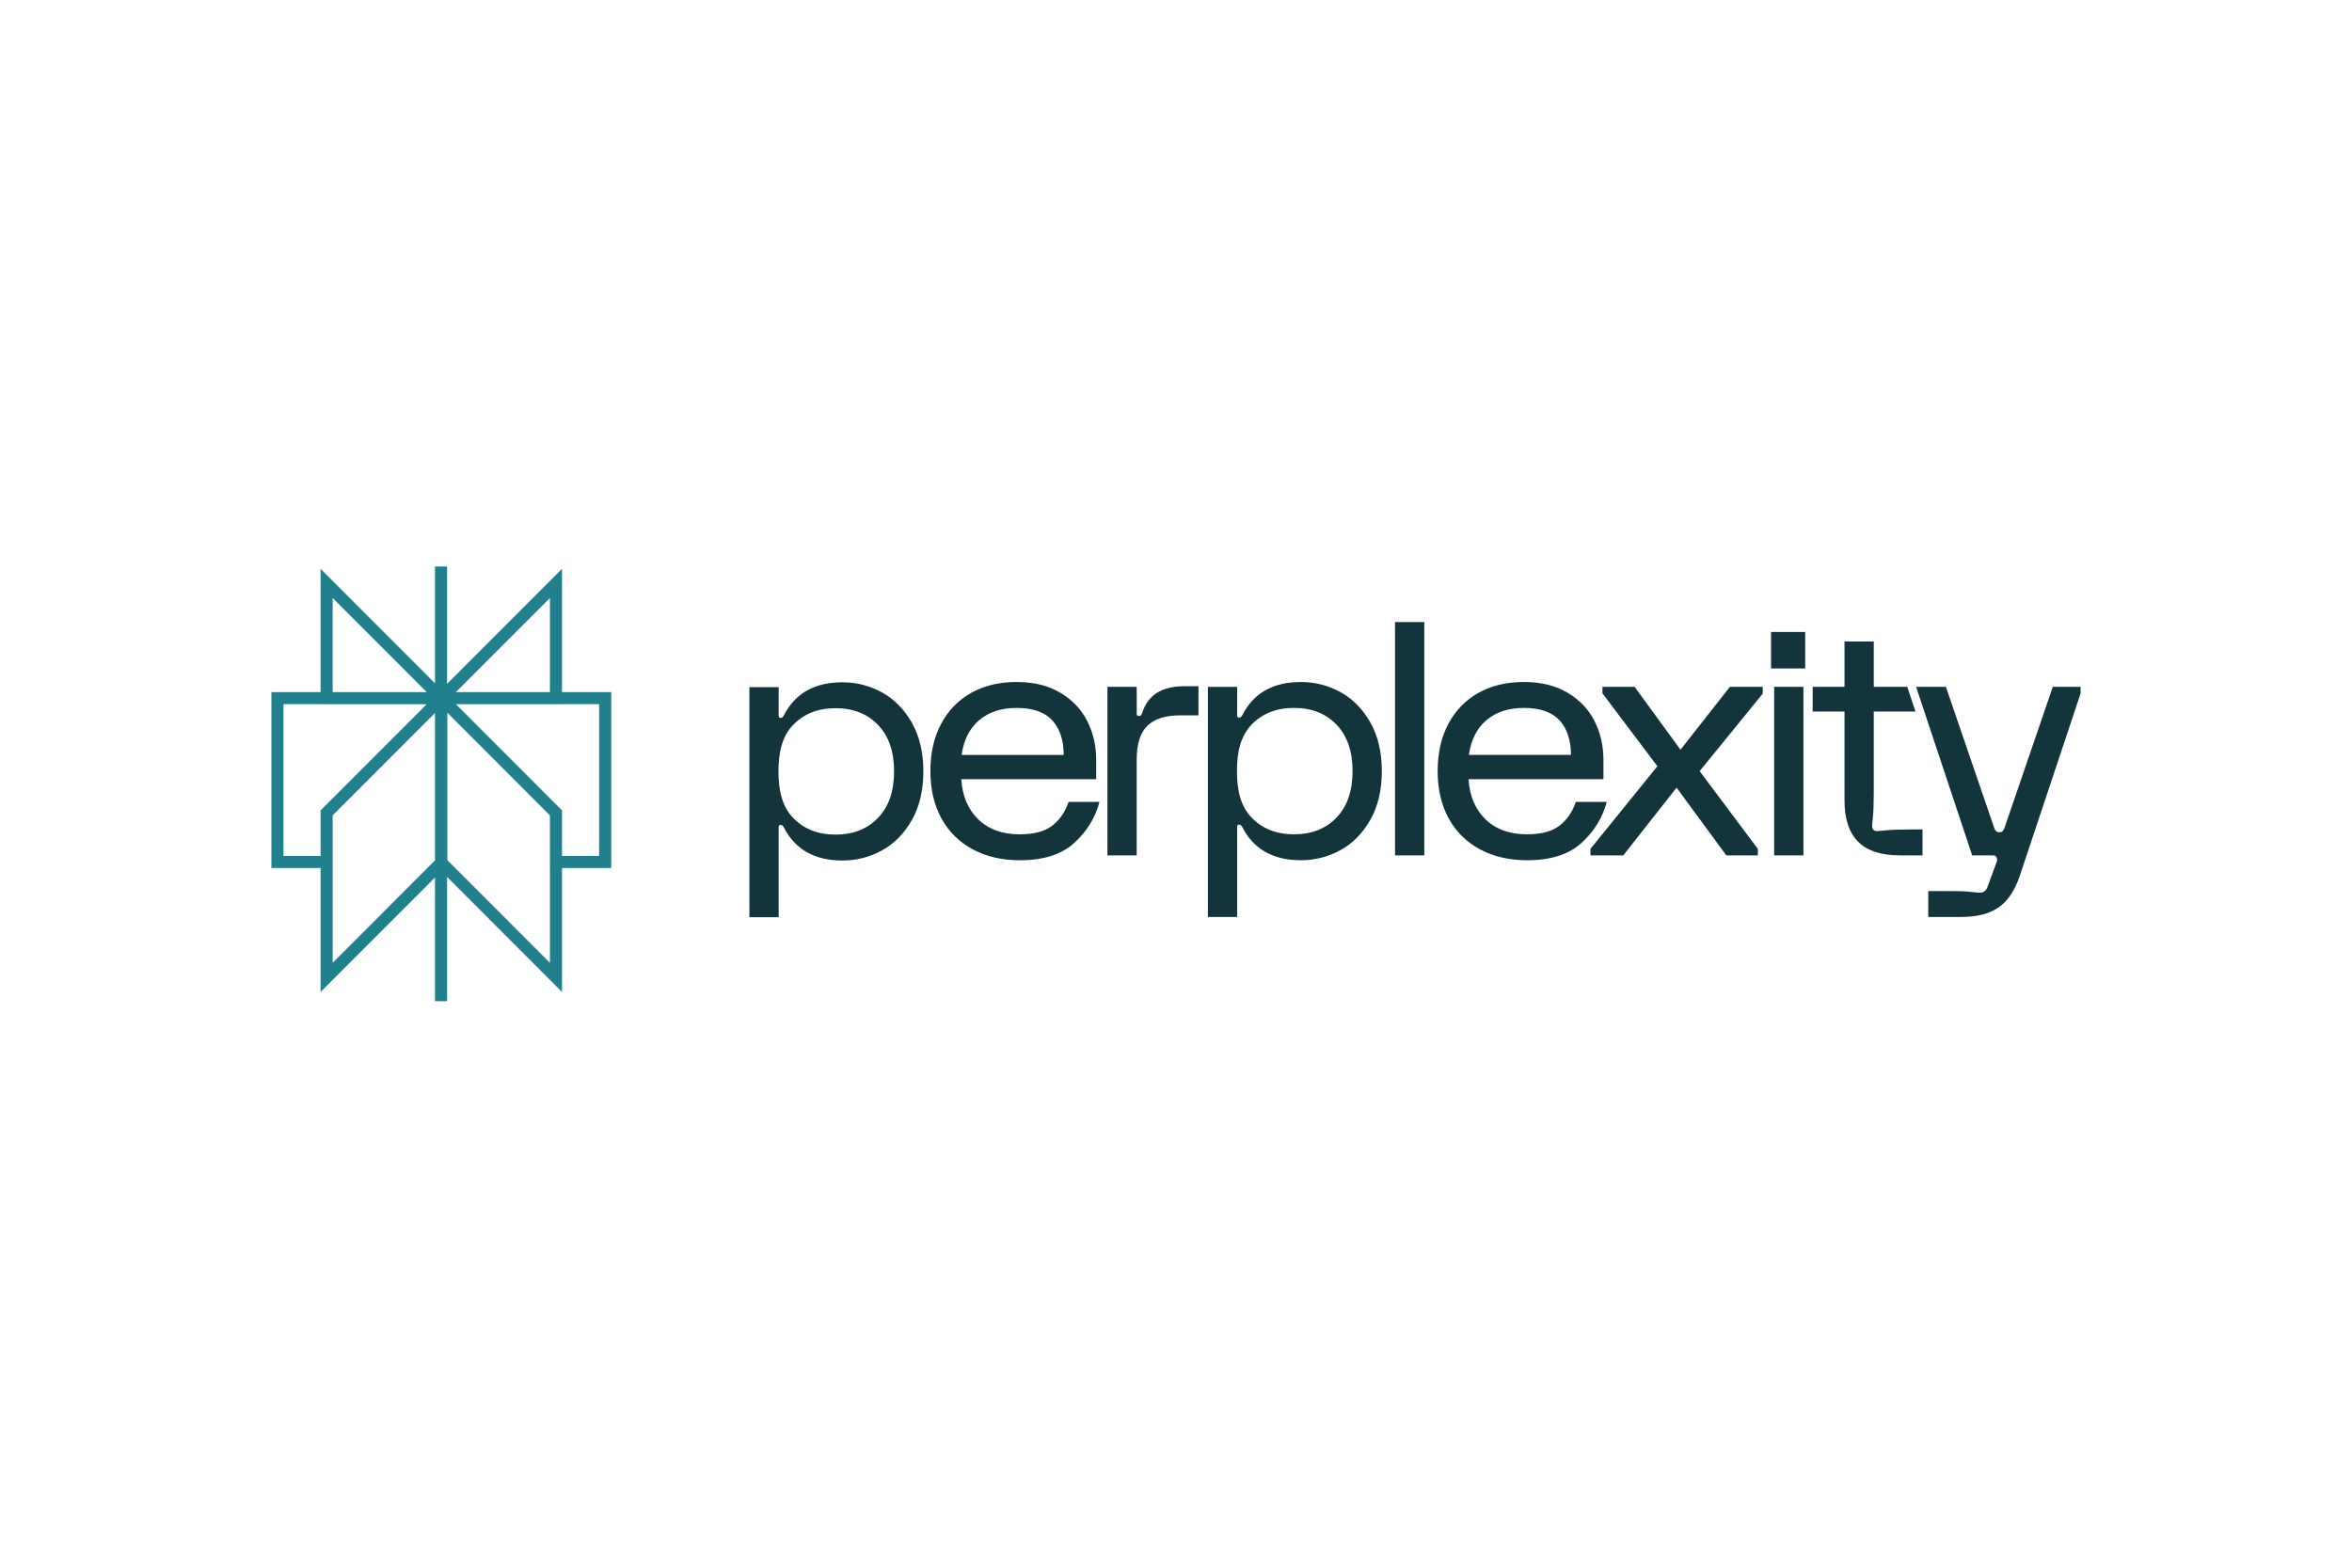
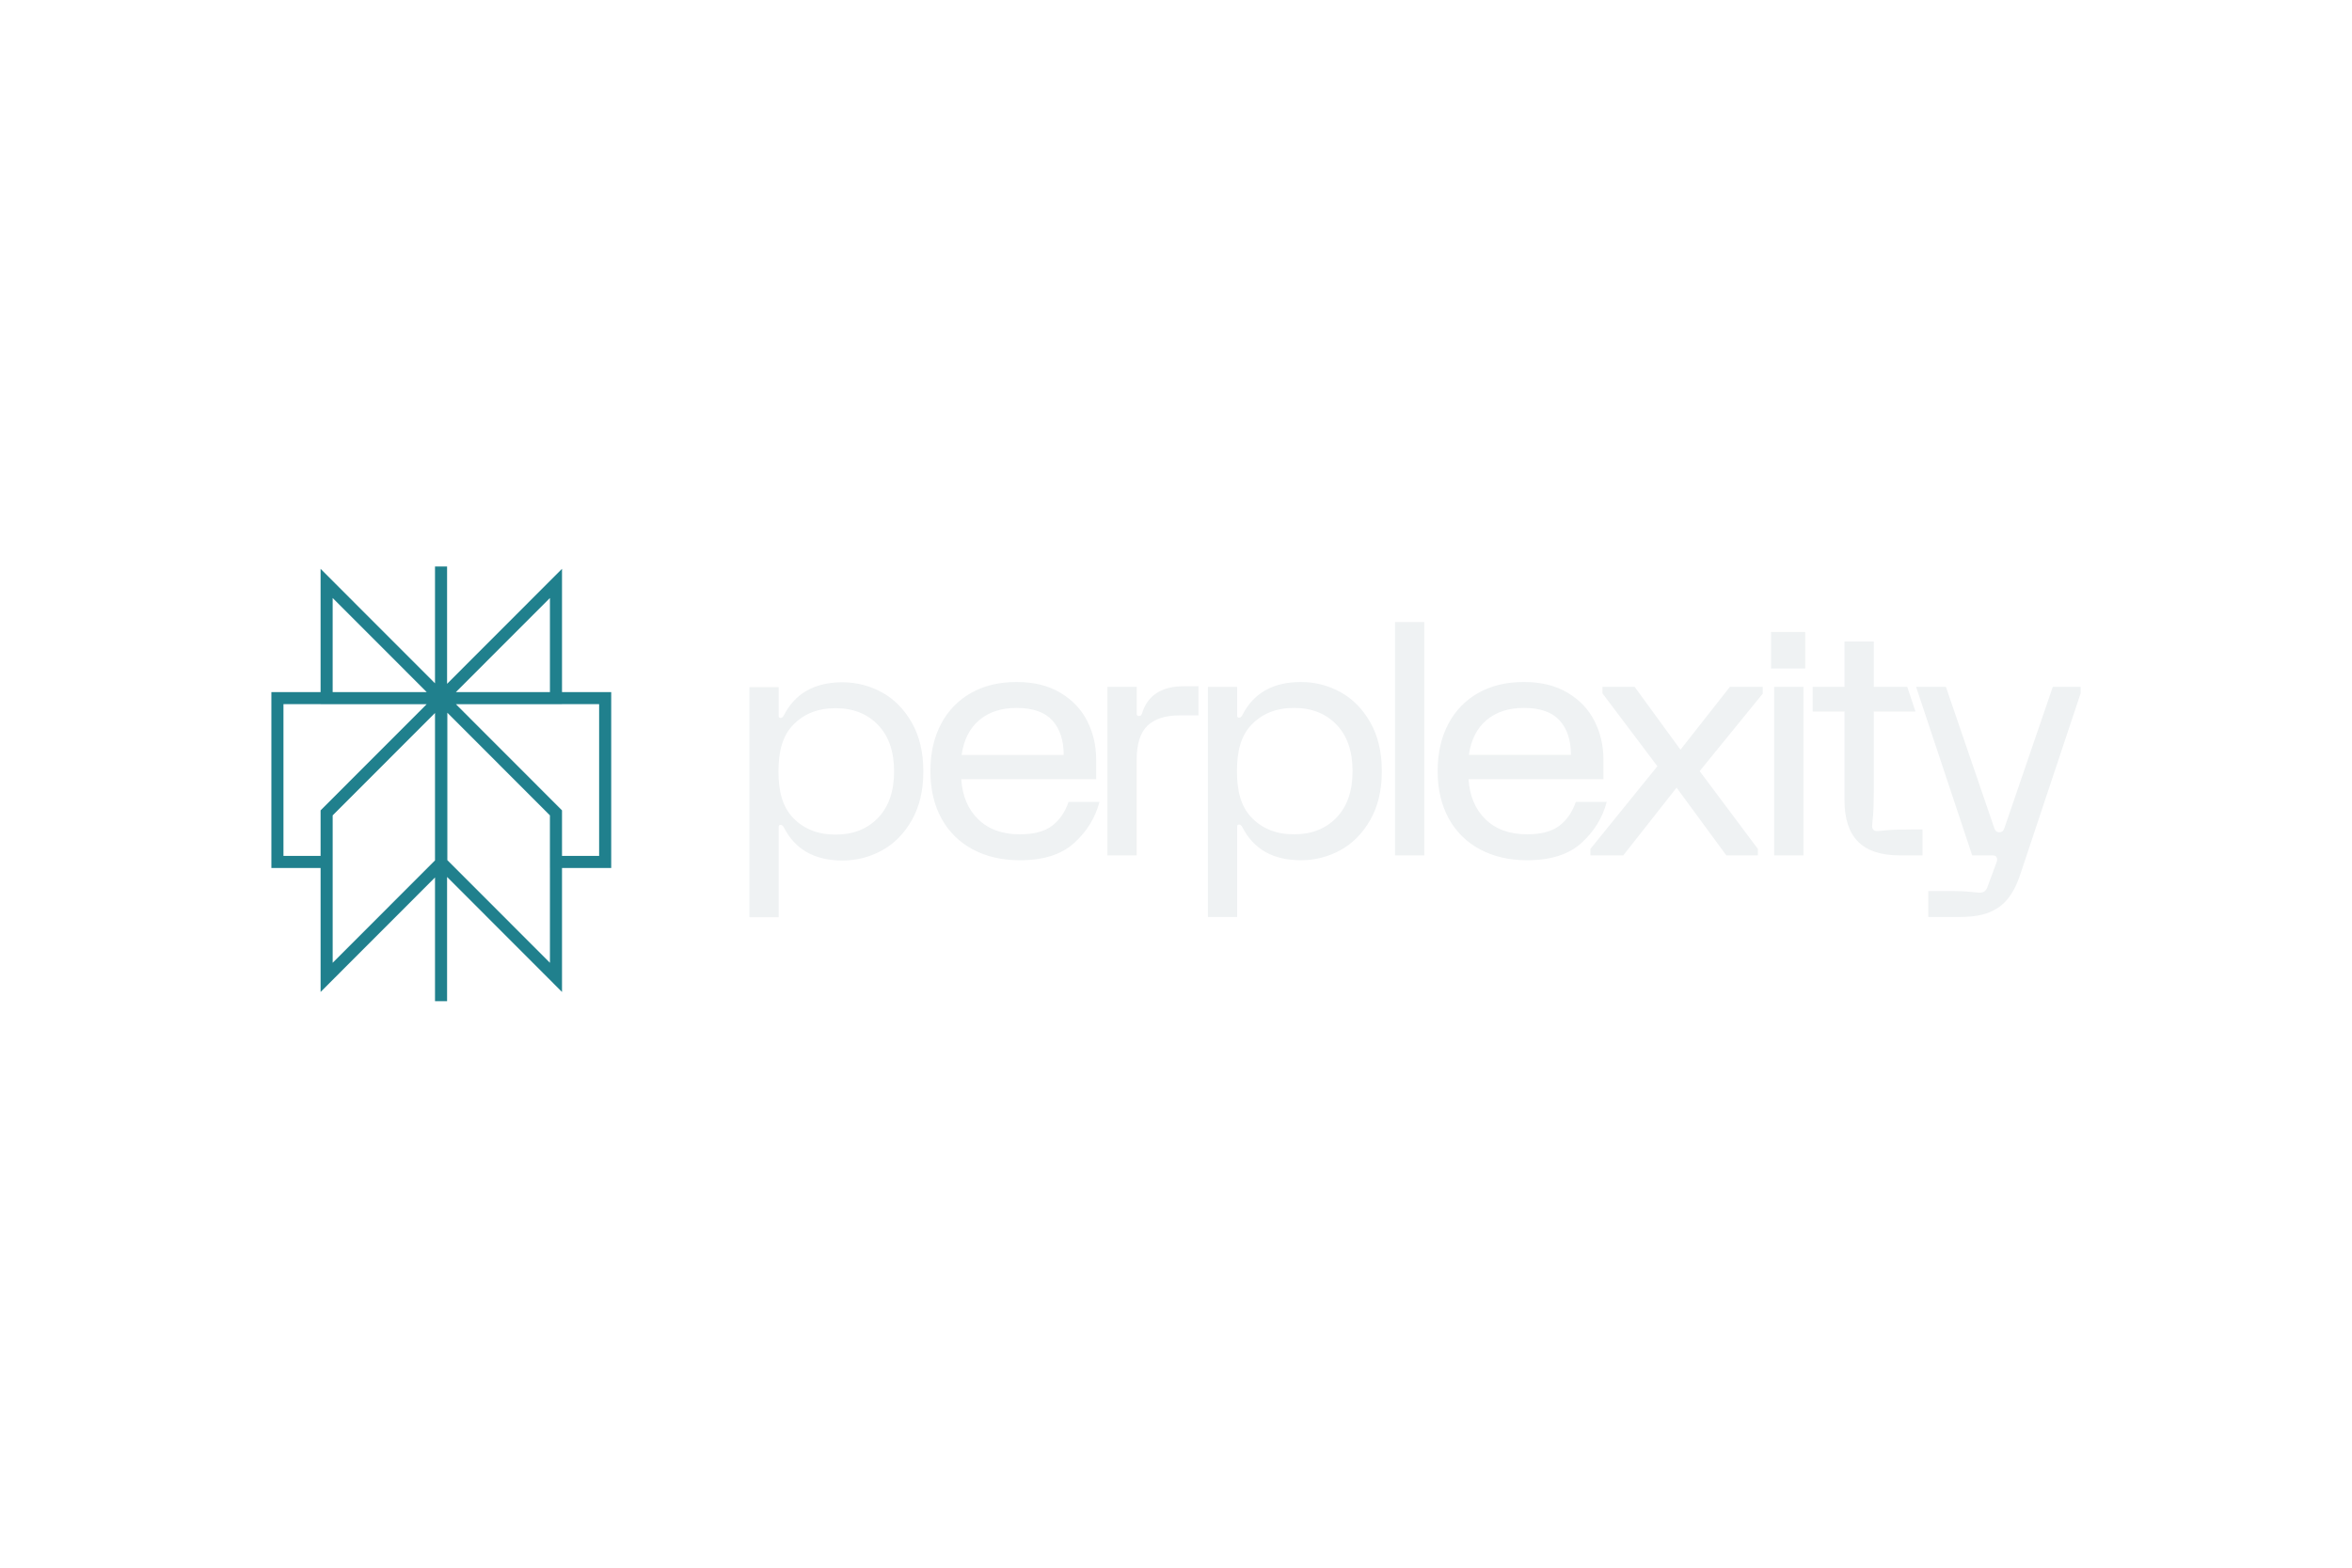
<svg xmlns="http://www.w3.org/2000/svg" width="1200" height="800" viewBox="-22.473 -9 194.765 54">
  <path d="M23.566 1.398l-9.495 9.504h9.495V1.398 4zm-9.496 9.504L4.574 1.398v9.504zM14.049 0v36m9.517-15.596L14.071 10.9v13.625l9.495 9.504zm-18.991 0l9.496-9.504v13.625l-9.496 9.504zM.5 10.9v13.57h4.074v-4.066L14.07 10.9zm13.57 0l9.495 9.504v4.066h4.075V10.9z" fill="none" stroke="#20808d" stroke-miterlimit="10" />
-   <path d="M55.46 13.028c.593-1.109 1.422-1.963 2.491-2.564 1.067-.599 2.319-.899 3.755-.899s2.625.295 3.62.886c.996.591 1.741 1.374 2.234 2.349.493.976.74 2.045.74 3.207v1.61H57.129c.09 1.396.561 2.506 1.413 3.329.852.824 1.996 1.235 3.433 1.235 1.166 0 2.06-.237 2.678-.711.62-.474 1.072-1.131 1.36-1.973h2.558c-.341 1.306-1.036 2.439-2.086 3.396-1.049.958-2.553 1.436-4.509 1.436-1.472 0-2.769-.3-3.891-.899-1.121-.599-1.988-1.454-2.598-2.564-.61-1.11-.915-2.416-.915-3.92s.296-2.809.889-3.919h-.001zm10.149 2.576c0-1.217-.314-2.169-.942-2.859-.628-.689-1.615-1.033-2.962-1.033-1.256 0-2.284.335-3.082 1.006-.799.671-1.288 1.634-1.467 2.886zm6.047-5.637v2.228c0 .126.063.188.189.188.072 0 .125-.018.162-.054.037-.036.072-.107.107-.214.466-1.467 1.624-2.201 3.473-2.201h1.184v2.415h-1.535c-1.203 0-2.1.286-2.693.859s-.889 1.512-.889 2.819v7.919h-2.423V9.966h2.425zm19.342 11.019c-.637 1.118-1.463 1.955-2.477 2.509-1.014.554-2.105.832-3.271.832-2.297 0-3.913-.912-4.846-2.738-.072-.142-.162-.214-.269-.214-.107 0-.162.054-.162.161v7.489H77.55V9.968h2.423v2.389c0 .107.054.161.162.161.108 0 .197-.072.269-.214.933-1.826 2.549-2.738 4.846-2.738 1.166 0 2.257.278 3.271.832 1.014.554 1.839 1.391 2.477 2.51.637 1.118.956 2.466.956 4.039 0 1.573-.319 2.921-.956 4.04zm-2.8-7.892c-.889-.922-2.06-1.383-3.513-1.383-1.453 0-2.625.461-3.513 1.383-.889.922-1.215 2.206-1.215 3.852s.326 2.931 1.215 3.852c.889.922 2.06 1.383 3.513 1.383 1.453 0 2.625-.46 3.513-1.383.889-.922 1.333-2.206 1.333-3.852s-.444-2.93-1.333-3.852zm7.272-8.496v19.327h-2.423V4.6h2.423zm1.995 8.429c.592-1.109 1.422-1.963 2.491-2.564 1.067-.599 2.319-.899 3.754-.899s2.626.295 3.621.886c.996.591 1.741 1.374 2.234 2.349.494.976.74 2.045.74 3.207v1.61H99.134c.09 1.396.561 2.506 1.413 3.329.852.824 1.996 1.235 3.433 1.235 1.166 0 2.059-.237 2.678-.711.62-.474 1.072-1.131 1.36-1.973h2.558c-.341 1.306-1.037 2.439-2.086 3.396-1.049.958-2.553 1.436-4.509 1.436-1.472 0-2.769-.3-3.891-.899-1.121-.599-1.988-1.454-2.598-2.564-.61-1.11-.915-2.416-.915-3.92s.296-2.809.889-3.919h-.001zm10.149 2.576c0-1.217-.314-2.169-.942-2.859-.628-.689-1.615-1.033-2.962-1.033-1.255 0-2.284.335-3.082 1.006-.799.671-1.287 1.634-1.467 2.886zm1.613 7.785l5.545-6.846-4.549-6.039v-.537h2.665l3.797 5.207 4.092-5.207h2.718v.564l-5.222 6.416 4.819 6.442v.537h-2.611l-4.119-5.61-4.414 5.61h-2.719v-.537zm17.786-17.965v3.021h-2.83V5.423zm-.147 18.503h-2.424V9.967h2.424zm.764-13.959h2.636V6.209h2.424v3.758h2.774l.681 2.046h-3.455v6.678c0 .912-.023 1.588-.068 2.027-.045.439-.067.703-.067.792 0 .126.035.224.107.295.072.072.17.107.297.107.089 0 .354-.022.794-.067.439-.045 1.117-.067 2.033-.067h.942v2.147h-1.884c-1.544 0-2.693-.375-3.446-1.128-.753-.752-1.131-1.896-1.131-3.436v-7.349h-2.635V9.966h-.002zm8.564 0h2.47l4.011 11.711c.055.144.14.333.415.333.275 0 .36-.19.414-.333l4.011-11.711h2.304v.537l-5.018 15.059c-.431 1.289-1.036 2.188-1.816 2.698-.781.51-1.688.765-3.197.765h-2.584v-2.147h1.966c.628 0 1.139.022 1.534.067.394.045.646.067.754.067.305 0 .511-.134.62-.402l.754-2.04c.09-.214.098-.375.027-.484-.036-.072-.08-.117-.134-.134-.054-.018-.135-.027-.242-.027h-1.642l-4.645-13.958h-.002zM53.032 21.009c-.637 1.118-1.463 1.955-2.477 2.509-1.014.554-2.105.832-3.271.832-2.297 0-3.913-.912-4.846-2.738-.072-.142-.162-.214-.269-.214-.107 0-.162.054-.162.161v7.489h-2.423V9.991h2.423v2.389c0 .107.054.161.162.161.108 0 .197-.072.269-.214.932-1.826 2.549-2.738 4.846-2.738 1.166 0 2.257.278 3.271.832 1.014.554 1.839 1.391 2.477 2.509.637 1.118.956 2.466.956 4.04 0 1.574-.319 2.921-.956 4.039zm-2.8-7.892c-.889-.922-2.06-1.383-3.513-1.383-1.453 0-2.625.461-3.513 1.383-.889.922-1.215 2.206-1.215 3.852s.326 2.931 1.215 3.852c.889.922 2.06 1.383 3.513 1.383 1.453 0 2.625-.46 3.513-1.383.889-.922 1.333-2.206 1.333-3.852s-.444-2.93-1.333-3.852z" fill="#13343b" />
+   <path d="M55.46 13.028a6.256 6.256 0 012.491-2.564c1.067-.599 2.319-.899 3.755-.899s2.625.295 3.62.886c.996.591 1.741 1.374 2.234 2.349.493.976.74 2.045.74 3.207v1.61H57.129c.09 1.396.561 2.506 1.413 3.329.852.824 1.996 1.235 3.433 1.235 1.166 0 2.06-.237 2.678-.711.62-.474 1.072-1.131 1.36-1.973h2.558c-.341 1.306-1.036 2.439-2.086 3.396-1.049.958-2.553 1.436-4.509 1.436-1.472 0-2.769-.3-3.891-.899a6.281 6.281 0 01-2.598-2.564c-.61-1.11-.915-2.416-.915-3.92s.296-2.809.889-3.919h-.001zm10.149 2.576c0-1.217-.314-2.169-.942-2.859-.628-.689-1.615-1.033-2.962-1.033-1.256 0-2.284.335-3.082 1.006-.799.671-1.288 1.634-1.467 2.886zm6.047-5.637v2.228c0 .126.063.188.189.188.072 0 .125-.018.162-.054a.554.554 0 00.107-.214c.466-1.467 1.624-2.201 3.473-2.201h1.184v2.415h-1.535c-1.203 0-2.1.286-2.693.859s-.889 1.512-.889 2.819v7.919h-2.423V9.966h2.425zm19.342 11.019c-.637 1.118-1.463 1.955-2.477 2.509a6.719 6.719 0 01-3.271.832c-2.297 0-3.913-.912-4.846-2.738-.072-.142-.162-.214-.269-.214-.107 0-.162.054-.162.161v7.489H77.55V9.968h2.423v2.389c0 .107.054.161.162.161.108 0 .197-.072.269-.214.933-1.826 2.549-2.738 4.846-2.738 1.166 0 2.257.278 3.271.832 1.014.554 1.839 1.391 2.477 2.51.637 1.118.956 2.466.956 4.039 0 1.573-.319 2.921-.956 4.04zm-2.8-7.892c-.889-.922-2.06-1.383-3.513-1.383-1.453 0-2.625.461-3.513 1.383-.889.922-1.215 2.206-1.215 3.852s.326 2.931 1.215 3.852c.889.922 2.06 1.383 3.513 1.383 1.453 0 2.625-.46 3.513-1.383.889-.922 1.333-2.206 1.333-3.852s-.444-2.93-1.333-3.852zm7.272-8.496v19.327h-2.423V4.6h2.423zm1.995 8.429a6.25 6.25 0 012.491-2.564c1.067-.599 2.319-.899 3.754-.899s2.626.295 3.621.886c.996.591 1.741 1.374 2.234 2.349.494.976.74 2.045.74 3.207v1.61H99.134c.09 1.396.561 2.506 1.413 3.329.852.824 1.996 1.235 3.433 1.235 1.166 0 2.059-.237 2.678-.711.62-.474 1.072-1.131 1.36-1.973h2.558c-.341 1.306-1.037 2.439-2.086 3.396-1.049.958-2.553 1.436-4.509 1.436-1.472 0-2.769-.3-3.891-.899a6.281 6.281 0 01-2.598-2.564c-.61-1.11-.915-2.416-.915-3.92s.296-2.809.889-3.919h-.001zm10.149 2.576c0-1.217-.314-2.169-.942-2.859-.628-.689-1.615-1.033-2.962-1.033-1.255 0-2.284.335-3.082 1.006-.799.671-1.287 1.634-1.467 2.886zm1.613 7.785l5.545-6.846-4.549-6.039v-.537h2.665l3.797 5.207 4.092-5.207h2.718v.564l-5.222 6.416 4.819 6.442v.537h-2.611l-4.119-5.61-4.414 5.61h-2.719v-.537zm17.786-17.965v3.021h-2.83V5.423zm-.147 18.503h-2.424V9.967h2.424zm.764-13.959h2.636V6.209h2.424v3.758h2.774l.681 2.046h-3.455v6.678c0 .912-.023 1.588-.068 2.027-.045.439-.067.703-.067.792 0 .126.035.224.107.295a.4.4 0 00.297.107c.089 0 .354-.022.794-.067.439-.045 1.117-.067 2.033-.067h.942v2.147h-1.884c-1.544 0-2.693-.375-3.446-1.128-.753-.752-1.131-1.896-1.131-3.436v-7.349h-2.635V9.966h-.002zm8.564 0h2.47l4.011 11.711c.055.144.14.333.415.333.275 0 .36-.19.414-.333l4.011-11.711h2.304v.537l-5.018 15.059c-.431 1.289-1.036 2.188-1.816 2.698-.781.51-1.688.765-3.197.765h-2.584v-2.147h1.966c.628 0 1.139.022 1.534.067.394.045.646.067.754.067.305 0 .511-.134.62-.402l.754-2.04c.09-.214.098-.375.027-.484-.036-.072-.08-.117-.134-.134a.816.816 0 00-.242-.027h-1.642l-4.645-13.958h-.002zM53.032 21.009c-.637 1.118-1.463 1.955-2.477 2.509a6.719 6.719 0 01-3.271.832c-2.297 0-3.913-.912-4.846-2.738-.072-.142-.162-.214-.269-.214-.107 0-.162.054-.162.161v7.489h-2.423V9.991h2.423v2.389c0 .107.054.161.162.161.108 0 .197-.072.269-.214.932-1.826 2.549-2.738 4.846-2.738 1.166 0 2.257.278 3.271.832 1.014.554 1.839 1.391 2.477 2.509.637 1.118.956 2.466.956 4.04 0 1.574-.319 2.921-.956 4.039zm-2.8-7.892c-.889-.922-2.06-1.383-3.513-1.383-1.453 0-2.625.461-3.513 1.383-.889.922-1.215 2.206-1.215 3.852s.326 2.931 1.215 3.852c.889.922 2.06 1.383 3.513 1.383 1.453 0 2.625-.46 3.513-1.383.889-.922 1.333-2.206 1.333-3.852s-.444-2.93-1.333-3.852z" fill="#eff2f3" />
</svg>
